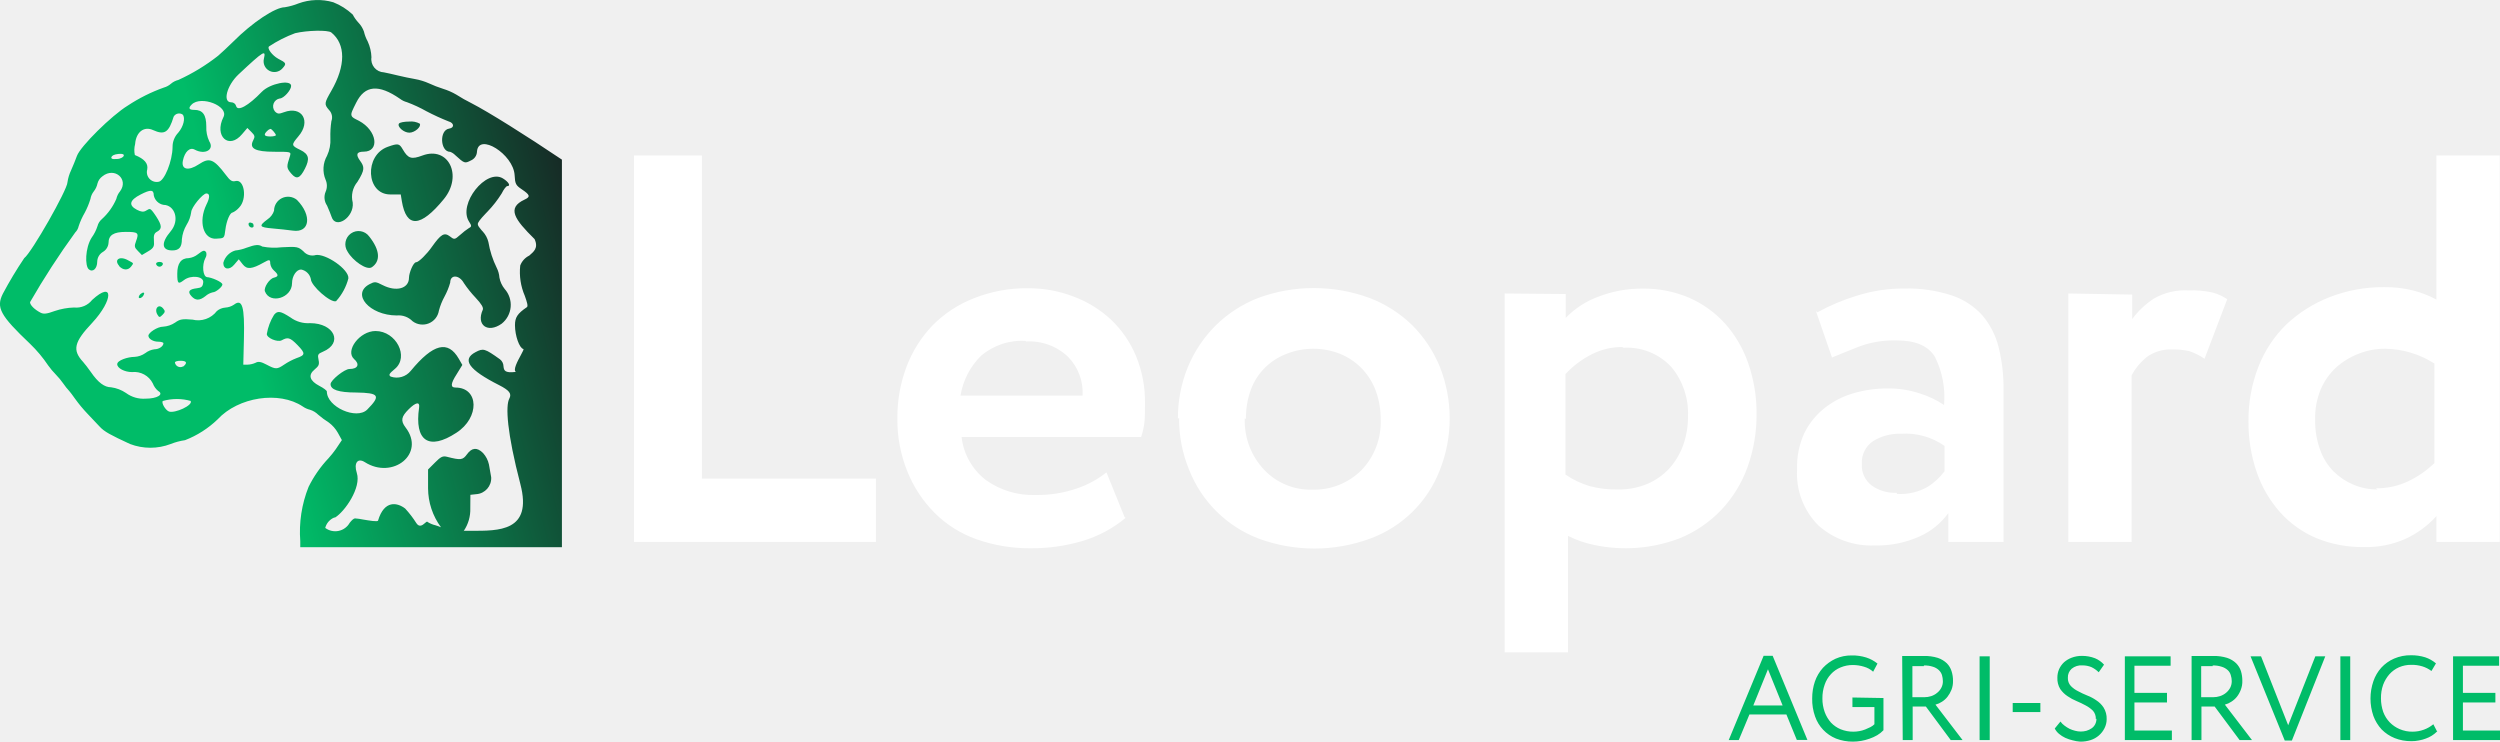
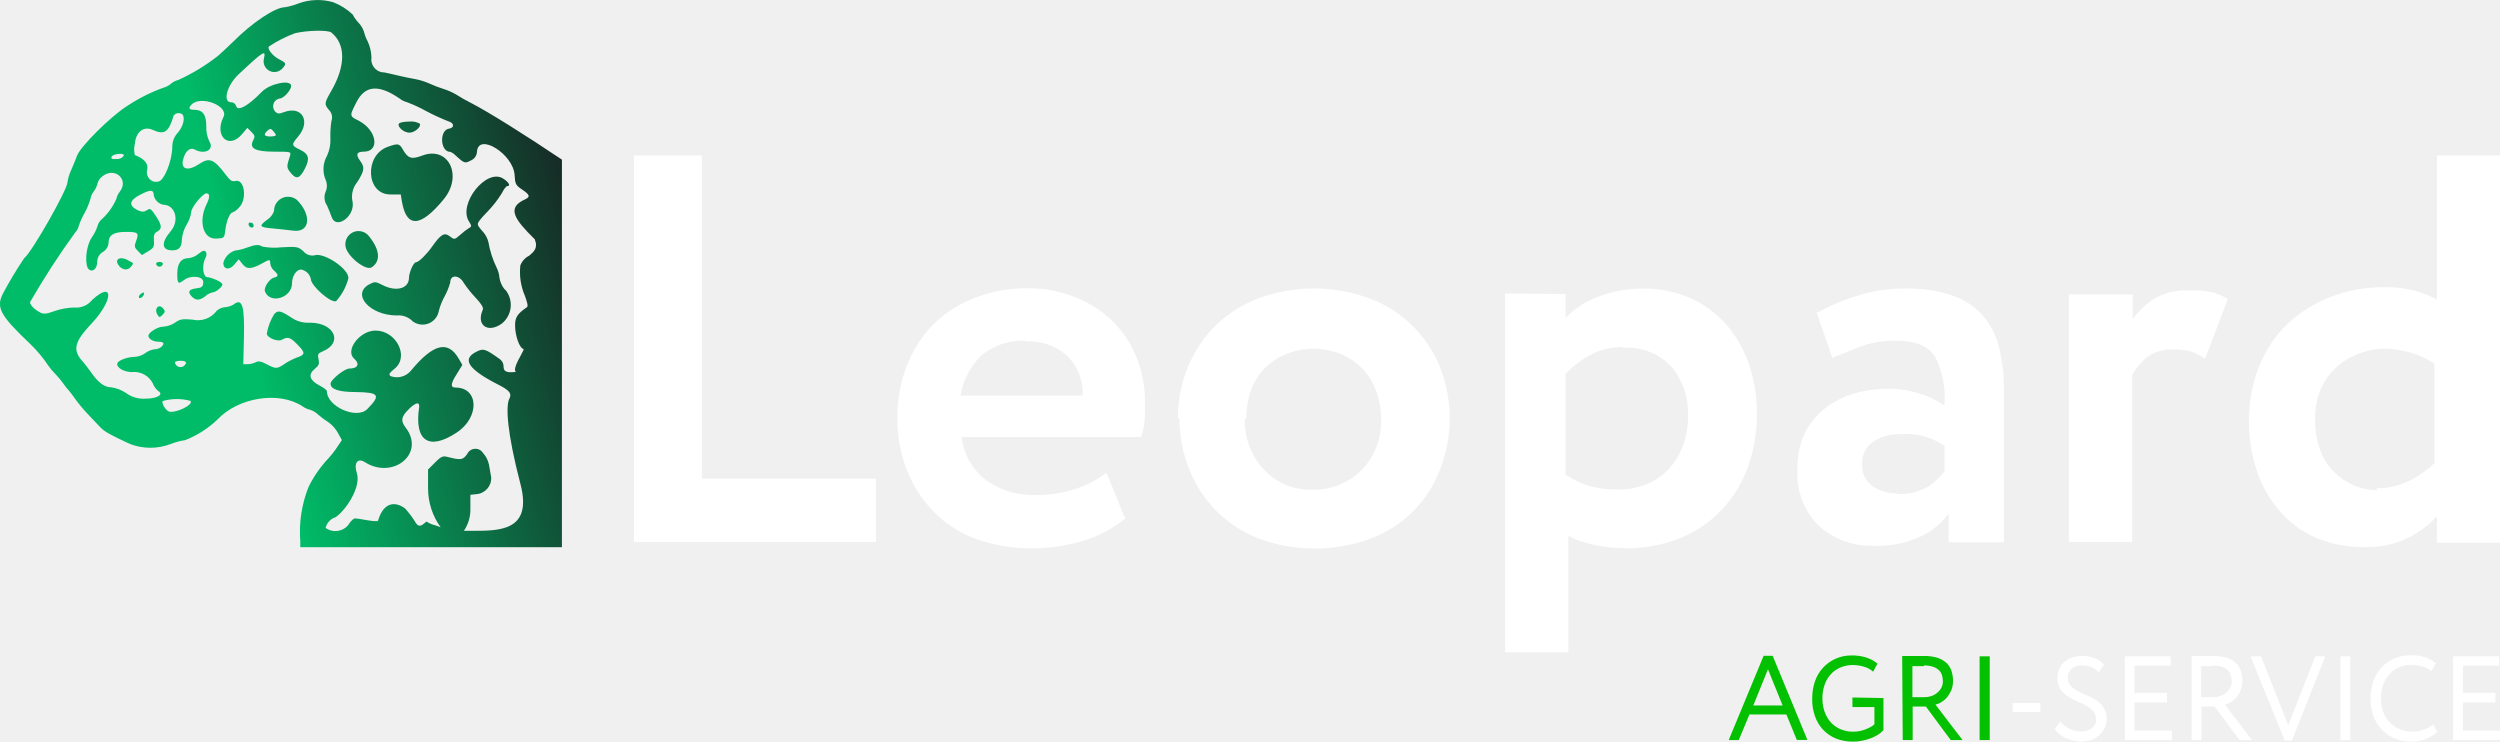
<svg xmlns="http://www.w3.org/2000/svg" viewBox="0 0 276.42 82">
  <defs>
-     <linearGradient id="a" x1="68.57" y1="25" x2="-4.26" y2="43.83" gradientUnits="userSpaceOnUse">
+     <linearGradient id="a" x1="68.57" y1="59.01" x2="-4.26" y2="40.18" gradientTransform="matrix(1 0 0 -1 0 84)" gradientUnits="userSpaceOnUse">
      <stop offset="0" stop-color="#191a1e" />
      <stop offset=".57" stop-color="#00bc68" />
    </linearGradient>
  </defs>
-   <path d="M70.1 17.19v42.73h26.75v-7H77.61V17.19zM124.34 57.17l-2-4.94a10.72 10.72 0 0 1-3.25 1.77 13.34 13.34 0 0 1-4.58.73 8.92 8.92 0 0 1-5.5-1.65 7 7 0 0 1-2.69-4.76h19.85a7.54 7.54 0 0 0 .37-1.65c.06-.55.06-1.28.06-2.13a13.17 13.17 0 0 0-1-5.19 11.78 11.78 0 0 0-2.75-4 12.45 12.45 0 0 0-4.15-2.56 13.79 13.79 0 0 0-5-.92 15.71 15.71 0 0 0-6 1.1 13.12 13.12 0 0 0-4.61 3.03 13.54 13.54 0 0 0-2.87 4.58 15.91 15.91 0 0 0-1 5.68 15.25 15.25 0 0 0 1.1 5.86 13.78 13.78 0 0 0 3 4.57 12.42 12.42 0 0 0 4.64 2.93 17.49 17.49 0 0 0 6 1 19.64 19.64 0 0 0 5.68-.79 13.57 13.57 0 0 0 4.82-2.57zm-10.93-19.41a6.19 6.19 0 0 1 4.7 1.71 5.65 5.65 0 0 1 1.59 4.27h-13.5a8 8 0 0 1 2.26-4.39 6.92 6.92 0 0 1 5-1.65zM130.37 46.19a14.63 14.63 0 0 0 1.1 5.73 13.38 13.38 0 0 0 7.69 7.63 17.85 17.85 0 0 0 12.34 0 13.06 13.06 0 0 0 7.69-7.55 15.5 15.5 0 0 0 0-11.47 14 14 0 0 0-3.05-4.58 13.76 13.76 0 0 0-4.7-3 17.85 17.85 0 0 0-12.34 0 13.89 13.89 0 0 0-4.7 3.05 14.15 14.15 0 0 0-3.06 4.58 14.82 14.82 0 0 0-1.1 5.74zm7.39.12a9.18 9.18 0 0 1 .55-3.24 6.73 6.73 0 0 1 1.58-2.44 6.92 6.92 0 0 1 2.39-1.52 8.08 8.08 0 0 1 5.86 0 7 7 0 0 1 2.38 1.58 7.14 7.14 0 0 1 1.59 2.5 9.07 9.07 0 0 1 .55 3.18 7.65 7.65 0 0 1-2.14 5.63 7.39 7.39 0 0 1-5.43 2.14 7.05 7.05 0 0 1-5.32-2.2 7.88 7.88 0 0 1-2.14-5.67zM166.37 32.45v39.68h7V59.25a11.46 11.46 0 0 0 2.87 1 16.75 16.75 0 0 0 9.47-.73 13.24 13.24 0 0 0 4.58-3.11 13.56 13.56 0 0 0 2.93-4.76 17 17 0 0 0 1-5.86 16.69 16.69 0 0 0-.92-5.62 13 13 0 0 0-2.56-4.39 11.69 11.69 0 0 0-4-2.87 12.67 12.67 0 0 0-5.13-1 13.25 13.25 0 0 0-4.95.92 9.52 9.52 0 0 0-3.54 2.32v-2.64zm13.13 6a6.69 6.69 0 0 1 5.31 2.14 8 8 0 0 1 1.83 5.41 9.41 9.41 0 0 1-.54 3.24 7.86 7.86 0 0 1-1.53 2.56 7.16 7.16 0 0 1-2.44 1.71 8.13 8.13 0 0 1-3.3.61 11.15 11.15 0 0 1-3.06-.37 9.58 9.58 0 0 1-2.68-1.28V41.36a10.26 10.26 0 0 1 2.91-2.19 7.35 7.35 0 0 1 3.36-.8zM200.79 34.41l1.77 5.12c1-.42 2.08-.85 3.18-1.28a11.14 11.14 0 0 1 4-.61c2.07 0 3.48.61 4.21 1.83a10 10 0 0 1 1 5.31 10.08 10.08 0 0 0-2.69-1.28 10.84 10.84 0 0 0-3.48-.55 13.29 13.29 0 0 0-3.91.55 9.29 9.29 0 0 0-3.17 1.65 8.1 8.1 0 0 0-2.2 2.74 8.88 8.88 0 0 0-.8 4 8.09 8.09 0 0 0 2.38 6.23 8.8 8.8 0 0 0 6.17 2.19 11.42 11.42 0 0 0 5-1 7.94 7.94 0 0 0 3.17-2.57v3.18h6.11V43.19a18.91 18.91 0 0 0-.55-4.82 8.66 8.66 0 0 0-1.83-3.54 7.87 7.87 0 0 0-3.42-2.19 15.67 15.67 0 0 0-5.13-.74 17.22 17.22 0 0 0-5.31.8 22.74 22.74 0 0 0-4.34 1.83zm8.92 20.08a4.44 4.44 0 0 1-2.75-.8 2.77 2.77 0 0 1-1.1-2.38 2.83 2.83 0 0 1 1.28-2.56 5.53 5.53 0 0 1 3.05-.79A7.47 7.47 0 0 1 215 49.3v2.81a7 7 0 0 1-1.83 1.7 6.05 6.05 0 0 1-3.42.8zM228.69 32.45v27.47h7V41.49a6.66 6.66 0 0 1 1.65-2 4.48 4.48 0 0 1 2.87-.85 7.88 7.88 0 0 1 1.84.18 6.51 6.51 0 0 1 1.7.85l2.51-6.59a5.56 5.56 0 0 0-1.59-.73 10.47 10.47 0 0 0-2.69-.24 6.86 6.86 0 0 0-3.84.91 9.32 9.32 0 0 0-2.39 2.26v-2.71zM269.39 57.05v2.87h7V17.19h-7v15.93a11.69 11.69 0 0 0-2.56-1 12.5 12.5 0 0 0-3.24-.37 16.15 16.15 0 0 0-6 1.1 14.82 14.82 0 0 0-4.77 3 13.18 13.18 0 0 0-3.11 4.7 16.1 16.1 0 0 0-1.1 6 16.79 16.79 0 0 0 .92 5.68 13 13 0 0 0 2.56 4.39 11.28 11.28 0 0 0 4 2.87 13.55 13.55 0 0 0 5.31 1 10.62 10.62 0 0 0 4.59-.92 10.73 10.73 0 0 0 3.29-2.38zm-6.53-2.93a6.78 6.78 0 0 1-2.69-.55 7 7 0 0 1-2.17-1.46 6.55 6.55 0 0 1-1.47-2.38 9.29 9.29 0 0 1-.55-3.3 8.23 8.23 0 0 1 .61-3.36 7.16 7.16 0 0 1 1.71-2.44 8 8 0 0 1 2.5-1.52 7.79 7.79 0 0 1 2.93-.55 10.3 10.3 0 0 1 5.44 1.64v11a11 11 0 0 1-2.87 2 8.1 8.1 0 0 1-3.6.79z" fill="#fff" />
-   <path d="M195 72.51l-3.86 9.32h1.11l1.18-2.83h4.09l1.15 2.81h1.17l-3.84-9.3zM193.86 78l1.62-4 1.62 4zM204.82 77.12v1.06h2.43v1.9a1.72 1.72 0 0 1-.45.32 6.29 6.29 0 0 1-.58.26 3.36 3.36 0 0 1-.64.18 3.57 3.57 0 0 1-.65.06 3.68 3.68 0 0 1-1.4-.26 3.15 3.15 0 0 1-1.08-.74 3.67 3.67 0 0 1-.69-1.15 4.3 4.3 0 0 1-.26-1.53 4.37 4.37 0 0 1 .25-1.52 3.2 3.2 0 0 1 .69-1.16 2.94 2.94 0 0 1 1.06-.74 3.43 3.43 0 0 1 1.38-.27 4.16 4.16 0 0 1 1.23.19 2.51 2.51 0 0 1 1 .55l.48-.9a3.84 3.84 0 0 0-1.24-.67 5 5 0 0 0-1.6-.23 4.25 4.25 0 0 0-1.81.37 4.55 4.55 0 0 0-1.38 1 4.47 4.47 0 0 0-.89 1.51 5.73 5.73 0 0 0-.3 1.87 5.58 5.58 0 0 0 .32 2 4.08 4.08 0 0 0 2.31 2.44 5.13 5.13 0 0 0 1.89.34 5.55 5.55 0 0 0 .89-.08 5.2 5.2 0 0 0 .92-.24 4.8 4.8 0 0 0 .86-.39 3.21 3.21 0 0 0 .69-.55v-3.56zM210.38 81.83h1.1v-3.71h1.46l2.75 3.71H217l-3-3.92a2.41 2.41 0 0 0 .72-.32 2.44 2.44 0 0 0 .61-.55 3.22 3.22 0 0 0 .44-.77 2.55 2.55 0 0 0 .17-1 3.36 3.36 0 0 0-.16-1.06 2.15 2.15 0 0 0-.52-.87 2.68 2.68 0 0 0-1-.6 4.85 4.85 0 0 0-1.54-.21h-2.4zm2.34-8.25a2.9 2.9 0 0 1 1 .14 1.63 1.63 0 0 1 .65.37 1.29 1.29 0 0 1 .35.55 2.54 2.54 0 0 1 .1.68 1.47 1.47 0 0 1-.18.74 1.73 1.73 0 0 1-.46.55 2 2 0 0 1-.65.36 2.46 2.46 0 0 1-.76.12h-1.32v-3.44h1.27zM218.88 72.57v9.26H220v-9.26zM222.54 77.73v1h3.06v-1zM231.8 79.46a1.32 1.32 0 0 1-.14.62 1.23 1.23 0 0 1-.38.44 2.08 2.08 0 0 1-.58.28 2.38 2.38 0 0 1-1.26 0 3.29 3.29 0 0 1-.6-.21 3.71 3.71 0 0 1-.56-.35 2 2 0 0 1-.46-.46l-.63.77a1.89 1.89 0 0 0 .47.59 3.11 3.11 0 0 0 .69.44 4.26 4.26 0 0 0 .83.28 4.14 4.14 0 0 0 .82.14 3.66 3.66 0 0 0 1.16-.17 2.59 2.59 0 0 0 1.53-1.31 2.2 2.2 0 0 0 .24-1 2.29 2.29 0 0 0-.34-1.29 2.69 2.69 0 0 0-.81-.8 4.63 4.63 0 0 0-1-.53 9.43 9.43 0 0 1-1-.47 2.89 2.89 0 0 1-.81-.58 1.24 1.24 0 0 1-.33-.91 1.26 1.26 0 0 1 .42-1 1.67 1.67 0 0 1 1.18-.37 2.57 2.57 0 0 1 1 .19 2.91 2.91 0 0 1 .81.57l.59-.84a2.74 2.74 0 0 0-1-.71 3.93 3.93 0 0 0-1.44-.26 3.13 3.13 0 0 0-1.14.2 2.75 2.75 0 0 0-.85.51 2.4 2.4 0 0 0-.54.76 2.29 2.29 0 0 0-.19.94 2.2 2.2 0 0 0 .32 1.26 3 3 0 0 0 .81.79 5.39 5.39 0 0 0 1 .54 11.18 11.18 0 0 1 1 .48 3.38 3.38 0 0 1 .81.59 1.3 1.3 0 0 1 .31.92zM234.94 72.57v9.26h5.2v-1.06H236v-3.1h3.6v-1.06H236v-3h4v-1.04zM242.32 81.83h1.09v-3.71h1.46l2.76 3.71H249l-3-3.92a2.36 2.36 0 0 0 .71-.32 2.48 2.48 0 0 0 .62-.55 2.89 2.89 0 0 0 .43-.77 2.55 2.55 0 0 0 .17-1 3.67 3.67 0 0 0-.15-1.06 2.18 2.18 0 0 0-.53-.87 2.6 2.6 0 0 0-1-.6 4.79 4.79 0 0 0-1.53-.21h-2.4zm2.33-8.25a2.9 2.9 0 0 1 1 .14 1.75 1.75 0 0 1 .66.37 1.18 1.18 0 0 1 .34.55 2.2 2.2 0 0 1 .11.68 1.59 1.59 0 0 1-.18.74 1.88 1.88 0 0 1-.46.55 2 2 0 0 1-.66.36 2.4 2.4 0 0 1-.75.12h-1.33v-3.44h1.27zM253.41 81.88l3.69-9.31H256l-3 7.62-3-7.62h-1.16l3.78 9.31zM258.77 72.57v9.26h1.09v-9.26zM269.49 80.93l-.44-.85a3.6 3.6 0 0 1-1.05.6 3.63 3.63 0 0 1-1.24.22 3.48 3.48 0 0 1-1.43-.28 3.36 3.36 0 0 1-1.1-.75 3.3 3.3 0 0 1-.72-1.15 4.47 4.47 0 0 1-.25-1.51 4.25 4.25 0 0 1 .24-1.5 3.84 3.84 0 0 1 .69-1.16 3.15 3.15 0 0 1 1.06-.77 3.31 3.31 0 0 1 1.34-.27 3.94 3.94 0 0 1 1.25.17 3.33 3.33 0 0 1 1 .51l.5-.84a3.57 3.57 0 0 0-1.18-.67 5.06 5.06 0 0 0-1.56-.23 4.52 4.52 0 0 0-1.89.37 4.16 4.16 0 0 0-1.41 1 4.31 4.31 0 0 0-.88 1.5 5.92 5.92 0 0 0 0 3.84 4.46 4.46 0 0 0 .92 1.5 4.26 4.26 0 0 0 1.43.95 4.92 4.92 0 0 0 1.85.34 3.83 3.83 0 0 0 .83-.08 4 4 0 0 0 .77-.21 3.28 3.28 0 0 0 1.22-.76zM271.23 72.57v9.26h5.19v-1.06h-4.1v-3.1h3.59v-1.06h-3.59v-3h4v-1.04z" fill="#00bc68" />
-   <path d="M18.05 34.12c.23.27.22.39-.08.69s-.37.31-.55 0c-.42-.66.13-1.31.63-.69zm25.1-12.62h1.16l.12.74c.5 3 2.06 2.93 4.64-.22 2.13-2.6.52-5.89-2.35-4.83-1.23.46-1.59.35-2.18-.66-.39-.68-.53-.7-1.66-.3-2.63.93-2.42 5.27.27 5.27zm2.11-6.83c.61 0 1.36-.68 1.15-1a2 2 0 0 0-1.15-.23c-.56 0-1.08.1-1.15.23-.22.33.53 1 1.15 1zM17.64 29.49a.41.41 0 0 0 .36-.26c.05-.16-.1-.27-.36-.27s-.42.11-.37.27a.42.42 0 0 0 .37.26zm12.51-4.23c.71.06 1.72.17 2.23.24 1.89.27 2.14-1.68.45-3.4a1.55 1.55 0 0 0-2.53 1.2 1.81 1.81 0 0 1-.72.95c-1 .75-.93.88.57 1.01zm-17 4.14c.44.49 1 .52 1.34.08s.29-.35-.31-.69c-.91-.53-1.63-.1-1 .61zm2.57 3a.64.64 0 0 0-.36.36c-.05.16 0 .24.18.19a.65.65 0 0 0 .36-.37c.1-.19.01-.27-.15-.21zm25.33-2.81c1.05-.66 1-1.91-.24-3.46a1.46 1.46 0 0 0-2.38 1.69c.57 1.01 2.11 2.08 2.65 1.74zm21.08-11.94V60.5H33.2v-.67a13.41 13.41 0 0 1 .92-6 13 13 0 0 1 2.21-3.17 11 11 0 0 0 .8-1l.67-1-.44-.8a3.68 3.68 0 0 0-1-1.14 9.82 9.82 0 0 1-1.18-.87 2.2 2.2 0 0 0-.89-.54 2.33 2.33 0 0 1-.82-.37c-2.61-1.74-7.12-1.05-9.41 1.43a10.86 10.86 0 0 1-3.6 2.3 6.9 6.9 0 0 0-1.58.42 6.3 6.3 0 0 1-4.51 0c-2.16-1-2.84-1.36-3.36-1.93l-1.37-1.45a15.62 15.62 0 0 1-1.34-1.62c-.28-.4-.57-.78-.63-.84a7 7 0 0 1-.67-.84 8 8 0 0 0-.83-1 8.24 8.24 0 0 1-.84-1 14.59 14.59 0 0 0-2-2.39C0 34.86-.45 34 .32 32.47a43.41 43.41 0 0 1 2.36-3.93c.81-.6 4.78-7.57 4.78-8.39a4.58 4.58 0 0 1 .4-1.32c.22-.49.51-1.21.65-1.6.39-1.06 3.83-4.46 5.61-5.55a18.52 18.52 0 0 1 4-2 2 2 0 0 0 .78-.42 2 2 0 0 1 .82-.42 21.7 21.7 0 0 0 4.39-2.67c.37-.32 1.1-1 1.64-1.53C27.92 2.46 30.44.8 31.5.8A7.12 7.12 0 0 0 33 .38a6.16 6.16 0 0 1 3.85-.13A6.77 6.77 0 0 1 39 1.61a4 4 0 0 0 .62.88 2.79 2.79 0 0 1 .62 1 4.2 4.2 0 0 0 .42 1.1 4.57 4.57 0 0 1 .41 1.74A1.45 1.45 0 0 0 42.45 8c.35.06 1 .22 1.56.35s1.36.31 1.87.39a6.68 6.68 0 0 1 1.56.48 13 13 0 0 0 1.55.6 7 7 0 0 1 1.46.64 17.48 17.48 0 0 0 1.66.94c1.89.97 6.08 3.6 10.02 6.25zm-47.22-.51c1.06.43 1.49.93 1.37 1.59a1.09 1.09 0 0 0 1.25 1.37c.65-.08 1.54-2.3 1.55-3.85a2.25 2.25 0 0 1 .63-1.58c.58-.68.81-1.63.49-2a.69.69 0 0 0-1 .23c-.53 1.74-1 2.06-2.26 1.49-1-.47-1.9.19-2 1.54a2.57 2.57 0 0 0-.03 1.21zm-2 .44c.38 0 .72-.19.77-.35s-.1-.26-.59-.21-.72.2-.77.35.06.26.55.21zm8.21 26.76a5.65 5.65 0 0 0-3.13 0c-.15.24.3 1 .69 1.16.66.23 2.69-.7 2.4-1.16zm-.85-3.82c.48-.4.37-.63-.31-.63-.34 0-.62.08-.62.19a.61.61 0 0 0 .89.44zm38.84-14.08C56.89 24.25 56 23 58 22.07c.67-.31.62-.51-.31-1.14-.66-.44-.74-.6-.79-1.57-.14-2.32-4-4.72-4.16-2.61a1.11 1.11 0 0 1-.69 1c-.66.34-.7.33-1.72-.6a1.5 1.5 0 0 0-.55-.36c-1.12 0-1.23-2.41-.12-2.57.61-.09.56-.63-.07-.8a25.72 25.72 0 0 1-2.44-1.12 15.05 15.05 0 0 0-2.15-1 2.2 2.2 0 0 1-.78-.38c-2.36-1.63-3.87-1.5-4.83.42-.42.84-.61 1.19-.52 1.44s.34.33.82.58c2 1.06 2.33 3.41.53 3.41-.79 0-.91.31-.41 1s.55 1-.29 2.34A2.57 2.57 0 0 0 39 22.4c.18 1.63-1.9 3-2.34 1.57-.06-.2-.29-.76-.5-1.24a1.6 1.6 0 0 1-.16-1.52 1.65 1.65 0 0 0 0-1.34 3 3 0 0 1 .16-2.65 4 4 0 0 0 .37-1.94 10.5 10.5 0 0 1 .11-1.88 1.17 1.17 0 0 0-.26-1.24c-.55-.64-.53-.75.25-2.11 1.61-2.79 1.6-5.17 0-6.46-.37-.29-2.66-.24-4 .08a14 14 0 0 0-2.88 1.46c-.26.2.35 1 1 1.36.92.47.95.54.48 1.07a1.19 1.19 0 0 1-2.05-1.07c.23-1 .05-.94-2.81 1.74-1.29 1.22-1.78 3.08-.81 3.08a.56.56 0 0 1 .55.42c.16.61 1.32 0 2.85-1.59.89-.91 3.23-1.38 3.23-.64 0 .47-.83 1.39-1.26 1.39a.88.88 0 0 0-.54 1.42c.29.3.45.31 1 .1 2-.75 3.05 1 1.59 2.68-.79.94-.78 1 .21 1.48s1.07 1 .53 2.07-.92 1.25-1.51.56-.51-.78-.15-1.95c.14-.47.11-.47-1.72-.47-2.15 0-2.82-.37-2.34-1.27.21-.4.18-.54-.2-.91l-.45-.45-.58.68c-1.46 1.76-3.13.23-2.06-1.89.61-1.21-2.49-2.42-3.52-1.38-.4.4-.3.59.3.59.93 0 1.32.55 1.32 1.83a3.49 3.49 0 0 0 .33 1.65c.6.92-.49 1.53-1.62.91-.54-.29-1.1.24-1.3 1.23s.61 1.16 1.76.4 1.62-.65 3 1.18c.46.62.68.76 1.05.67 1-.26 1.33 2 .41 2.93a2.18 2.18 0 0 1-.72.55c-.29 0-.68.91-.8 1.89s-.12.95-1 1c-1.45.11-2-1.9-1.1-3.76.4-.79.4-1.24 0-1.24s-1.67 1.54-1.68 2.07a3.59 3.59 0 0 1-.51 1.4 3.86 3.86 0 0 0-.52 1.58c0 .9-.31 1.25-1.06 1.25-1.18 0-1.26-.84-.19-2.1s.45-2.94-.79-2.94A1.34 1.34 0 0 1 17 21.59c0-.63-.35-.65-1.44-.09-1.24.63-1.38 1.19-.43 1.69.46.24.74.27 1 .11s.35-.2.46-.18.3.24.67.8c.65 1 .68 1.38.12 1.69-.33.17-.41.4-.36 1s0 .81-.64 1.18l-.69.41-.44-.45c-.39-.39-.42-.52-.2-1.11.34-.9.21-1-1.14-1S12 26 12 26.86a1.27 1.27 0 0 1-.63 1 1.28 1.28 0 0 0-.62 1.06c0 .78-.49 1.23-.93.86s-.41-2.35.31-3.5a4.53 4.53 0 0 0 .65-1.28 1.48 1.48 0 0 1 .47-.76A6.51 6.51 0 0 0 12.86 22a2 2 0 0 1 .41-.84c1-1.34-.6-2.74-1.94-1.67a1.42 1.42 0 0 0-.55.79 2.11 2.11 0 0 1-.41.88A1.85 1.85 0 0 0 10 22a8.47 8.47 0 0 1-.63 1.52A7.73 7.73 0 0 0 8.7 25a1.4 1.4 0 0 1-.38.7 86.59 86.59 0 0 0-5 7.71c0 .32.49.81 1.16 1.16.34.18.69.14 1.56-.18A7.35 7.35 0 0 1 8.19 34a2.24 2.24 0 0 0 2-.84c2.39-2.19 2.36 0 0 2.54-2 2.12-2.22 3-1 4.32.19.21.58.72.86 1.12.79 1.15 1.49 1.68 2.23 1.68a3.86 3.86 0 0 1 1.65.63 3.24 3.24 0 0 0 2.16.63c1.29 0 2.07-.47 1.4-.85a2 2 0 0 1-.59-.83 2.3 2.3 0 0 0-2.31-1.26c-.81 0-1.63-.43-1.63-.87s1.2-.81 1.91-.81a2.28 2.28 0 0 0 1.2-.42 2.12 2.12 0 0 1 1-.42c.52 0 1-.34 1-.67 0-.09-.26-.17-.58-.17-.56 0-1.08-.32-1.08-.66s1-1 1.62-1a2.68 2.68 0 0 0 1.33-.45c.53-.38.81-.43 1.92-.33a2.61 2.61 0 0 0 2.7-.95 1.63 1.63 0 0 1 .93-.38 1.94 1.94 0 0 0 .94-.31c.94-.73 1.21.18 1.12 3.77l-.07 2.85h.48a2.37 2.37 0 0 0 .88-.21c.3-.17.6-.12 1.22.21 1 .53 1.15.53 1.93 0a7.16 7.16 0 0 1 1.37-.72c1-.34 1-.53.13-1.43s-1.11-.9-1.77-.54c-.46.24-1.65-.26-1.64-.7a5.84 5.84 0 0 1 .8-2.12c.4-.48.7-.43 1.82.29a3.27 3.27 0 0 0 2.16.63c2.7 0 3.69 2.21 1.42 3.16-.55.23-.6.33-.48.89s0 .7-.44 1.08c-.74.61-.55 1.24.54 1.81.45.23.82.51.82.62 0 1.71 3.28 3.16 4.46 2 1.53-1.55 1.33-1.85-1.2-1.89-2 0-2.85-.32-2.85-.93 0-.43 1.54-1.67 2.08-1.67.94 0 1.19-.52.51-1.11-1-.91.63-3.09 2.38-3.09 2.28 0 3.74 2.85 2.15 4.18-.65.54-.73.68-.47.86a2 2 0 0 0 2.22-.64c2.48-3 4.11-3.41 5.31-1.33l.39.68-.65 1.06c-.64 1-.68 1.44-.12 1.44 2.62 0 2.7 3.33.11 5-3.05 2-4.66.91-4.12-2.79.1-.68-.37-.59-1.16.2s-.92 1.24-.34 2c2.25 2.91-1.42 5.8-4.5 3.84-.8-.51-1.24.1-.89 1.19.53 1.61-1.33 4.28-2.4 4.93h-.09a1.7 1.7 0 0 0-1 1.15 1.84 1.84 0 0 0 2.71-.57c.22-.26.4-.48.61-.48a6.25 6.25 0 0 1 .84.12c.73.12 1.63.28 1.68.12.69-2.31 2.14-2 3-1.33a11.18 11.18 0 0 1 1.24 1.62c.32.48.67.23.93 0s.26-.19.33-.12a2.9 2.9 0 0 0 .85.35 5.65 5.65 0 0 1 .61.22 7.3 7.3 0 0 1-1.43-4.3v-2.09l.77-.77c.62-.63.86-.75 1.3-.64 1.56.4 1.76.38 2.25-.29s1.06-.82 1.76-.12a2.77 2.77 0 0 1 .65 1.26l.25 1.42a1.77 1.77 0 0 1-1.65 1.87l-.65.07-.01 1.5a4.19 4.19 0 0 1-.71 2.47 1.14 1.14 0 0 1-.15.16l.15-.15h.81c3 0 6.81.11 5.44-5.15-1.5-5.75-1.65-8.66-1.23-9.46.3-.56 0-.92-1.13-1.5-3.36-1.7-4.16-2.83-2.59-3.65.84-.44 1-.41 2.68.79a1 1 0 0 1 .4.78c.05.43.09.78 1.37.62-.34-.21.18-1.18.55-1.86.2-.37.35-.66.28-.67-.44-.09-.93-1.47-.93-2.63 0-.86.26-1.28 1.32-2 .15-.11 0-.59-.23-1.24a6.67 6.67 0 0 1-.51-3.36 2 2 0 0 1 1-1.1c.48-.43 1.04-.82.59-1.82zM29.89 15.09c.34 0 .62-.07.62-.16s-.44-.68-.62-.68a.9.9 0 0 0-.38.26c-.4.4-.29.58.38.58zm25.33 15.6a2.85 2.85 0 0 0-.3-1.08 10.27 10.27 0 0 1-.92-2.85 2.64 2.64 0 0 0-.62-1.16l-.14-.15c-.25-.3-.4-.48-.41-.66s.24-.52.85-1.16l.23-.24a12.18 12.18 0 0 0 1.56-2c.22-.45.5-.81.61-.81.42 0 .18-.45-.47-.85-1.86-1.14-5 2.84-3.75 4.77.3.46.3.56 0 .71a7 7 0 0 0-.92.71c-.39.34-.56.49-.72.48s-.25-.1-.47-.26c-.63-.48-1-.25-2 1.16-.52.75-1.45 1.7-1.75 1.7s-.78 1.19-.78 1.71c0 1.2-1.41 1.59-2.92.81-.76-.39-.87-.4-1.44-.1-2.06 1.08 0 3.45 3 3.46a2.16 2.16 0 0 1 1.76.64 1.83 1.83 0 0 0 2.91-1.18 6.85 6.85 0 0 1 .62-1.55 7.49 7.49 0 0 0 .63-1.55c0-.91 1-.87 1.51.06a12.25 12.25 0 0 0 1.29 1.61c.65.69.9 1.11.8 1.34-.76 1.68.54 2.64 2.09 1.54a2.65 2.65 0 0 0 .33-3.84 2.78 2.78 0 0 1-.58-1.26zM28 25.11c.06-.06.05-.21 0-.34s-.52-.29-.52 0 .32.49.52.34zm6.92 3.09a1.31 1.31 0 0 1-1.37-.41c-.57-.51-.7-.54-2.4-.45a6.8 6.8 0 0 1-2.15-.08c-.39-.25-.77-.22-1.74.13a4.83 4.83 0 0 1-1.26.31 1.93 1.93 0 0 0-1.31 1.37c0 .72.66.84 1.19.21l.52-.61.44.56c.47.59 1 .54 2.35-.22.6-.34.69-.33.69.13a1.28 1.28 0 0 0 .41.77c.52.47.53.66 0 .79s-1.14 1.11-1 1.51c.55 1.47 3 .74 3-.9 0-.78.48-1.51 1-1.51a1.36 1.36 0 0 1 1.08 1.05c0 .74 2.2 2.68 2.79 2.45a5.94 5.94 0 0 0 1.36-2.52c.09-.99-2.52-2.78-3.65-2.58zm-12 2.44c-.49 0-.62-1.34-.21-2.11a.78.78 0 0 0 .09-.62c-.18-.29-.34-.25-.93.21a2 2 0 0 1-1 .42c-.85 0-1.27.58-1.27 1.72s.11 1.19.74.71c.78-.6 2.21-.42 2.13.25-.05.47-.18.59-.69.65-.88.1-1.07.37-.62.87s.89.53 1.56 0a1.84 1.84 0 0 1 .81-.42c.33 0 1.06-.6 1.06-.87s-1.25-.81-1.75-.81z" fill="url(#a)" />
+   <path d="M70.1 17.19v42.73h26.75v-7H77.61V17.19zm54.24 40l-2-4.94a10.81 10.81 0 01-3.25 1.75 13.2 13.2 0 01-4.58.73 8.92 8.92 0 01-5.5-1.65 7 7 0 01-2.69-4.76h19.85a7.73 7.73 0 00.37-1.65c.06-.55.06-1.28.06-2.13a13.18 13.18 0 00-1-5.19 11.87 11.87 0 00-2.75-4 12.38 12.38 0 00-4.15-2.56 13.8 13.8 0 00-5-.92 15.61 15.61 0 00-6 1.1 13 13 0 00-4.61 3 13.68 13.68 0 00-2.87 4.58 15.74 15.74 0 00-1 5.68 15.25 15.25 0 001.1 5.86 13.64 13.64 0 003 4.57 12.42 12.42 0 004.68 2.96 17.54 17.54 0 006 1 19.48 19.48 0 005.68-.79 13.7 13.7 0 004.82-2.57zm-10.93-19.43a6.16 6.16 0 014.7 1.71 5.65 5.65 0 011.59 4.27h-13.5a8 8 0 012.26-4.39 6.9 6.9 0 015-1.65zm17 8.43a14.65 14.65 0 001.1 5.73 13.41 13.41 0 007.69 7.63 17.82 17.82 0 0012.34 0 13.05 13.05 0 007.65-7.55 15.47 15.47 0 000-11.47 13.44 13.44 0 00-7.75-7.53 17.82 17.82 0 00-12.34 0 13.81 13.81 0 00-4.7 3 14.16 14.16 0 00-3.06 4.58 14.84 14.84 0 00-1.1 5.74zm7.39.12a9.2 9.2 0 01.55-3.24 6.67 6.67 0 011.58-2.44 6.91 6.91 0 012.39-1.52 8.11 8.11 0 015.86 0 7.18 7.18 0 012.38 1.58 7.07 7.07 0 011.59 2.5 9.1 9.1 0 01.55 3.18 7.66 7.66 0 01-2.18 5.63 7.39 7.39 0 01-5.43 2.14 7 7 0 01-5.32-2.2 7.89 7.89 0 01-2.14-5.67zm28.61-13.86v39.68h7V59.25a11.24 11.24 0 002.87 1 16.73 16.73 0 009.47-.73 13.16 13.16 0 004.58-3.11 13.64 13.64 0 002.93-4.76 17.19 17.19 0 001-5.86 16.56 16.56 0 00-.92-5.62 13.1 13.1 0 00-2.56-4.39 11.64 11.64 0 00-4-2.87 12.55 12.55 0 00-5.13-1 13.33 13.33 0 00-5 .92 9.52 9.52 0 00-3.54 2.32v-2.64zm13.13 6a6.7 6.7 0 015.31 2.14 8 8 0 011.79 5.41 9.42 9.42 0 01-.54 3.24 7.86 7.86 0 01-1.53 2.56 7.19 7.19 0 01-2.44 1.71 8.13 8.13 0 01-3.3.61 11.3 11.3 0 01-3.06-.37 9.58 9.58 0 01-2.68-1.28V41.36a10.22 10.22 0 012.91-2.19 7.39 7.39 0 013.36-.8zm21.29-4l1.77 5.12c1-.42 2.08-.85 3.18-1.28a11.09 11.09 0 014-.61c2.07 0 3.48.61 4.21 1.83a10 10 0 011 5.31 9.93 9.93 0 00-2.69-1.28 10.83 10.83 0 00-3.48-.55 13.29 13.29 0 00-3.91.55 9.33 9.33 0 00-3.17 1.65 8.13 8.13 0 00-2.2 2.74 8.87 8.87 0 00-.8 4 8.1 8.1 0 002.38 6.23 8.79 8.79 0 006.17 2.19 11.33 11.33 0 005-1 8 8 0 003.17-2.57v3.18h6.11V43.19a19.12 19.12 0 00-.55-4.82 8.63 8.63 0 00-1.83-3.54 7.87 7.87 0 00-3.42-2.19 15.67 15.67 0 00-5.13-.74 17.4 17.4 0 00-5.31.8 22.68 22.68 0 00-4.33 1.83zm8.92 20.08a4.48 4.48 0 01-2.75-.8 2.77 2.77 0 01-1.1-2.38 2.83 2.83 0 011.28-2.56 5.55 5.55 0 013.05-.79 7.43 7.43 0 014.77 1.3v2.81a6.9 6.9 0 01-1.83 1.7 6 6 0 01-3.42.8zm19-22v27.39h7V41.49a6.5 6.5 0 011.65-2 4.52 4.52 0 012.87-.85 8.09 8.09 0 011.84.18 6.6 6.6 0 011.7.85l2.51-6.59a5.47 5.47 0 00-1.59-.73 10.14 10.14 0 00-2.69-.24 6.88 6.88 0 00-3.84.91 9.51 9.51 0 00-2.39 2.26v-2.71zm40.7 24.6V60h7V17.19h-7v15.93a11.73 11.73 0 00-2.56-1 12.64 12.64 0 00-3.24-.37 16.2 16.2 0 00-6 1.1 14.76 14.76 0 00-4.77 3 13.27 13.27 0 00-3.11 4.7 16 16 0 00-1.1 6 16.91 16.91 0 00.92 5.68 13.1 13.1 0 002.56 4.39 11.29 11.29 0 004 2.87 13.41 13.41 0 005.31 1 10.28 10.28 0 007.88-3.3zm-6.53-2.93a6.92 6.92 0 01-2.69-.55 7.09 7.09 0 01-2.23-1.54 6.47 6.47 0 01-1.47-2.38 9.3 9.3 0 01-.55-3.3 8.24 8.24 0 01.61-3.36 7.19 7.19 0 011.71-2.44 7.92 7.92 0 012.5-1.52 7.74 7.74 0 012.93-.55 10.29 10.29 0 015.44 1.64v11a10.8 10.8 0 01-2.87 2 8 8 0 01-3.6.79z" fill="#fff" />
+   <path d="M196 72.51h-1l-3.86 9.32h1.11l1.18-2.83h4.09l1.15 2.81h1.17zM193.86 78l1.62-4 1.62 4zM204.82 77.12v1.06h2.43v1.9a1.6 1.6 0 01-.45.32 6 6 0 01-.58.26 3.58 3.58 0 01-.64.18 3.49 3.49 0 01-.65.06 3.55 3.55 0 01-1.4-.26 3.11 3.11 0 01-1.08-.74 3.75 3.75 0 01-.69-1.15 4.21 4.21 0 01-.26-1.53 4.37 4.37 0 01.25-1.52 3.12 3.12 0 01.69-1.16 2.91 2.91 0 011.06-.74 3.46 3.46 0 011.38-.27 4.27 4.27 0 011.23.19 2.46 2.46 0 011 .55l.48-.9a3.74 3.74 0 00-1.24-.67 5.12 5.12 0 00-1.6-.23 4.35 4.35 0 00-1.81.37 4.23 4.23 0 00-2.27 2.51 5.9 5.9 0 00-.3 1.87 5.45 5.45 0 00.32 2 4.07 4.07 0 002.31 2.44 5.06 5.06 0 001.89.34 5.26 5.26 0 00.89-.08 5 5 0 00.92-.24 4.45 4.45 0 00.86-.39 3.34 3.34 0 00.69-.55v-3.56zM214 77.91a2.33 2.33 0 00.72-.32 2.46 2.46 0 00.61-.55 3.27 3.27 0 00.44-.77 2.63 2.63 0 00.17-1 3.45 3.45 0 00-.16-1.06 2.09 2.09 0 00-.52-.87 2.7 2.7 0 00-1-.6 5 5 0 00-1.54-.21h-2.4l.06 9.3h1.1v-3.71h1.46l2.75 3.71H217zm-1.23-.82h-1.32v-3.44h1.27v-.07a3.06 3.06 0 011 .14 1.69 1.69 0 01.65.37 1.33 1.33 0 01.35.55 2.6 2.6 0 01.1.68 1.47 1.47 0 01-.18.74 1.73 1.73 0 01-.46.55 2 2 0 01-.65.36 2.46 2.46 0 01-.76.12zM218.88 72.57H220v9.26h-1.12z" fill="#03c000" />
+   <path fill="#fff" d="M222.54 77.73h3.06v1h-3.06zM231.8 79.46a1.34 1.34 0 01-.14.62 1.24 1.24 0 01-.38.44 2.07 2.07 0 01-.58.28 2.45 2.45 0 01-1.26 0 3 3 0 01-.6-.21 4 4 0 01-.56-.35 2 2 0 01-.46-.46l-.63.77a2 2 0 00.47.59 3.11 3.11 0 00.69.44 4.06 4.06 0 00.83.28 4.54 4.54 0 00.82.14 3.55 3.55 0 001.16-.17 2.55 2.55 0 001.53-1.31 2.17 2.17 0 00.24-1 2.27 2.27 0 00-.34-1.29 2.81 2.81 0 00-.81-.8 4.79 4.79 0 00-1-.53 9.11 9.11 0 01-1-.47 2.73 2.73 0 01-.81-.58 1.23 1.23 0 01-.33-.91 1.26 1.26 0 01.42-1 1.67 1.67 0 011.18-.37 2.65 2.65 0 011 .19 3 3 0 01.81.57l.59-.84a2.82 2.82 0 00-1-.71 4 4 0 00-1.44-.26 3.15 3.15 0 00-1.14.2 2.83 2.83 0 00-.85.51 2.4 2.4 0 00-.54.76 2.36 2.36 0 00-.19.94 2.24 2.24 0 00.32 1.26 3 3 0 00.81.79 5.36 5.36 0 001 .54 10.16 10.16 0 011 .48 3.37 3.37 0 01.81.59 1.29 1.29 0 01.31.92zM234.94 72.57v9.26h5.2v-1.06H236v-3.1h3.6v-1.06H236v-3h4v-1.04h-5.06zM246 77.91a2.39 2.39 0 00.71-.32 2.34 2.34 0 00.62-.55 2.77 2.77 0 00.43-.77 2.63 2.63 0 00.17-1 3.77 3.77 0 00-.15-1.06 2.22 2.22 0 00-.53-.87 2.62 2.62 0 00-1-.6 5 5 0 00-1.53-.21h-2.4v9.3h1.09v-3.71h1.46l2.76 3.71H249zm-1.29-.82h-1.33v-3.44h1.27v-.07a3.06 3.06 0 011 .14 1.73 1.73 0 01.66.37 1.22 1.22 0 01.34.55 2.25 2.25 0 01.11.68 1.59 1.59 0 01-.18.74 1.88 1.88 0 01-.46.55 2.12 2.12 0 01-.66.36 2.4 2.4 0 01-.75.12zM253.41 81.88l3.69-9.31H256l-3 7.62-3-7.62h-1.16l3.78 9.31h.79zM258.77 72.57h1.09v9.26h-1.09zM269.49 80.93l-.44-.85a3.67 3.67 0 01-3.72.54 3.28 3.28 0 01-1.82-1.9 4.6 4.6 0 01-.25-1.51 4.25 4.25 0 01.24-1.5 3.8 3.8 0 01.69-1.16 3.21 3.21 0 011.06-.77 3.41 3.41 0 011.34-.27 4.06 4.06 0 011.25.17 3.16 3.16 0 011 .51l.5-.84a3.64 3.64 0 00-1.18-.67 4.84 4.84 0 00-1.56-.23 4.55 4.55 0 00-1.89.37 4.13 4.13 0 00-1.41 1 4.46 4.46 0 00-.88 1.5 5.88 5.88 0 000 3.84 4.37 4.37 0 00.92 1.5 4.31 4.31 0 001.43 1 4.89 4.89 0 001.85.34 3.83 3.83 0 00.83-.08 3.52 3.52 0 00.77-.21 3.3 3.3 0 001.22-.76zM271.23 72.57v9.26h5.19v-1.06h-4.1v-3.1h3.59v-1.06h-3.59v-3h4v-1.04h-5.09z" />
+   <path d="M18.05 34.12c.23.27.22.39-.08.69s-.37.31-.55 0c-.42-.66.13-1.31.63-.69zm25.1-12.62h1.16l.12.74c.5 3 2.06 2.93 4.64-.22 2.13-2.6.52-5.89-2.35-4.83-1.23.46-1.59.35-2.18-.66-.39-.68-.53-.7-1.66-.3-2.63.93-2.42 5.27.27 5.27zm2.11-6.83c.61 0 1.36-.68 1.15-1a2 2 0 00-1.15-.23c-.56 0-1.08.1-1.15.23-.22.33.53 1 1.15 1zM17.64 29.49a.41.41 0 00.36-.26c.05-.16-.1-.27-.36-.27s-.42.11-.37.27a.43.43 0 00.37.26zm12.51-4.23c.71.06 1.72.17 2.23.24 1.89.27 2.14-1.68.45-3.4a1.55 1.55 0 00-2.18.22 1.53 1.53 0 00-.35 1 1.84 1.84 0 01-.72.95c-1 .73-.93.86.57.99zm-17 4.14c.44.49 1 .52 1.34.08s.29-.35-.31-.69c-.91-.53-1.63-.1-1 .61zm2.57 3a.7.7 0 00-.36.36c0 .16 0 .24.18.19a.63.63 0 00.36-.37c.1-.19 0-.27-.15-.21zm25.33-2.81c1.05-.66 1-1.91-.24-3.46a1.46 1.46 0 00-2.38 1.69c.57 1 2.11 2.08 2.65 1.74zm21.08-11.94V60.5H33.2v-.67a13.37 13.37 0 01.92-6 12.89 12.89 0 012.21-3.17 11 11 0 00.8-1l.67-1-.44-.8a3.65 3.65 0 00-1-1.14 10 10 0 01-1.18-.87 2.2 2.2 0 00-.89-.54 2.33 2.33 0 01-.82-.37c-2.61-1.74-7.12-1-9.41 1.43a10.85 10.85 0 01-3.6 2.3 7.23 7.23 0 00-1.58.42 6.26 6.26 0 01-4.51 0c-2.16-1-2.84-1.36-3.36-1.93l-1.37-1.45a16 16 0 01-1.34-1.62c-.28-.4-.57-.78-.63-.84a6.86 6.86 0 01-.67-.84 8 8 0 00-.83-1 7.29 7.29 0 01-.84-1 14.33 14.33 0 00-2-2.39C0 34.86-.45 34 .32 32.47a43.48 43.48 0 012.36-3.93c.81-.6 4.78-7.57 4.78-8.39a4.69 4.69 0 01.4-1.32c.22-.49.51-1.21.65-1.6.39-1.06 3.83-4.46 5.61-5.55a18.25 18.25 0 014-2 2 2 0 00.78-.42 2 2 0 01.82-.42 21.64 21.64 0 004.39-2.67c.37-.32 1.1-1 1.64-1.53C27.92 2.46 30.44.8 31.5.8A7.12 7.12 0 0033 .38a6.18 6.18 0 013.85-.13A6.54 6.54 0 0139 1.61a3.88 3.88 0 00.62.88 2.75 2.75 0 01.62 1 4.46 4.46 0 00.42 1.1 4.57 4.57 0 01.41 1.74A1.45 1.45 0 0042.28 8h.17c.35.06 1 .22 1.56.35s1.36.31 1.87.39a7 7 0 011.56.48 13.8 13.8 0 001.55.6 7 7 0 011.46.64 18.12 18.12 0 001.66.94c1.89.97 6.08 3.6 10.02 6.25zm-47.22-.51c1.06.43 1.49.93 1.37 1.59a1.09 1.09 0 00.72 1.35 1.2 1.2 0 00.5 0c.65-.08 1.54-2.3 1.55-3.85a2.26 2.26 0 01.63-1.58c.58-.68.81-1.63.49-2a.69.69 0 00-1 .17.21.21 0 000 .06c-.53 1.74-1 2.06-2.26 1.49-1-.47-1.9.19-2 1.54a2.48 2.48 0 000 1.23zm-2 .44a.87.87 0 00.77-.35c.05-.16-.1-.26-.59-.21s-.72.2-.77.35.06.26.55.21zm8.21 26.76a5.74 5.74 0 00-3.13 0c-.15.24.3 1 .69 1.16.66.23 2.69-.7 2.4-1.16zm-.85-3.82c.48-.4.37-.63-.31-.63-.34 0-.62.08-.62.19a.62.62 0 00.89.44zm38.84-14.08C56.89 24.25 56 23 58 22.07c.67-.31.62-.51-.31-1.14-.66-.44-.74-.6-.79-1.57-.14-2.32-4-4.72-4.16-2.61a1.11 1.11 0 01-.69 1c-.66.34-.7.33-1.72-.6a1.46 1.46 0 00-.55-.36c-1.12 0-1.23-2.41-.12-2.57.61-.09.56-.63-.07-.8a24.42 24.42 0 01-2.44-1.12 15.53 15.53 0 00-2.15-1 2.1 2.1 0 01-.78-.38c-2.36-1.63-3.87-1.5-4.83.42-.42.84-.61 1.19-.52 1.44s.34.33.82.58c2 1.06 2.33 3.41.53 3.41-.79 0-.91.31-.41 1s.55 1-.29 2.34A2.56 2.56 0 0039 22.4c.18 1.63-1.9 3-2.34 1.57-.06-.2-.29-.76-.5-1.24a1.59 1.59 0 01-.16-1.52 1.65 1.65 0 000-1.34 3 3 0 01.16-2.65 4.05 4.05 0 00.37-1.94 10.73 10.73 0 01.11-1.88 1.18 1.18 0 00-.26-1.24c-.55-.64-.53-.75.25-2.11 1.61-2.79 1.6-5.17 0-6.46-.37-.29-2.66-.24-4 .08a13.68 13.68 0 00-2.88 1.46c-.26.2.35 1 1 1.36.92.47.95.54.48 1.07a1.19 1.19 0 01-2.05-1.07c.23-1 .05-.94-2.81 1.74-1.29 1.22-1.78 3.08-.81 3.08a.56.56 0 01.55.42c.16.61 1.32 0 2.85-1.59.89-.91 3.23-1.38 3.23-.64 0 .47-.83 1.39-1.26 1.39a.87.87 0 00-.72 1 .89.89 0 00.18.41c.29.3.45.31 1 .1 2-.75 3 1 1.59 2.68-.79.94-.78 1 .21 1.48s1.07 1 .53 2.07-.92 1.25-1.51.56-.51-.78-.15-1.95c.14-.47.11-.47-1.72-.47-2.15 0-2.82-.37-2.34-1.27.21-.4.18-.54-.2-.91l-.45-.45-.58.68c-1.46 1.76-3.13.23-2.06-1.89.61-1.21-2.49-2.42-3.52-1.38-.4.4-.3.59.3.59.93 0 1.32.55 1.32 1.83a3.46 3.46 0 00.33 1.65c.6.92-.49 1.53-1.62.91-.54-.29-1.1.24-1.3 1.23s.61 1.16 1.76.4 1.62-.65 3 1.18c.46.62.68.76 1.05.67 1-.26 1.33 2 .41 2.93a2.16 2.16 0 01-.72.55c-.29 0-.68.91-.8 1.89s-.12.95-1 1c-1.45.11-2-1.9-1.1-3.76.4-.79.4-1.24 0-1.24s-1.67 1.54-1.68 2.07a3.53 3.53 0 01-.51 1.4 3.83 3.83 0 00-.52 1.58c0 .9-.31 1.25-1.06 1.25-1.18 0-1.26-.84-.19-2.1s.45-2.94-.79-2.94A1.34 1.34 0 0117 21.59c0-.63-.35-.65-1.44-.09-1.24.63-1.38 1.19-.43 1.69.46.24.74.27 1 .11s.35-.2.46-.18.3.24.67.8c.65 1 .68 1.38.12 1.69-.33.17-.41.4-.36 1s0 .81-.64 1.18l-.69.41-.44-.45c-.39-.39-.42-.52-.2-1.11.34-.9.21-1-1.14-1S12 26 12 26.86a1.26 1.26 0 01-.63 1 1.27 1.27 0 00-.62 1.06c0 .78-.49 1.23-.93.86s-.41-2.35.31-3.5a4.68 4.68 0 00.65-1.28 1.45 1.45 0 01.47-.76A6.51 6.51 0 0012.86 22a2 2 0 01.41-.84c1-1.34-.6-2.74-1.94-1.67a1.43 1.43 0 00-.55.79 2.22 2.22 0 01-.41.88A1.83 1.83 0 0010 22a8.4 8.4 0 01-.63 1.52A7.9 7.9 0 008.7 25a1.42 1.42 0 01-.38.7 86.81 86.81 0 00-5 7.71c0 .32.49.81 1.16 1.16.34.18.69.14 1.56-.18A7.16 7.16 0 018.19 34a2.24 2.24 0 002-.84c2.39-2.19 2.36 0 0 2.54-2 2.12-2.22 3-1 4.32.19.21.58.72.86 1.12.79 1.15 1.49 1.68 2.23 1.68a3.91 3.91 0 011.65.63 3.27 3.27 0 002.16.63c1.29 0 2.07-.47 1.4-.85a2 2 0 01-.59-.83 2.3 2.3 0 00-2.31-1.26c-.81 0-1.63-.43-1.63-.87s1.2-.81 1.91-.81a2.26 2.26 0 001.2-.42 2.17 2.17 0 011-.42c.52 0 1-.34 1-.67 0-.09-.26-.17-.58-.17-.56 0-1.08-.32-1.08-.66s1-1 1.62-1a2.65 2.65 0 001.33-.45c.53-.38.81-.43 1.92-.33a2.6 2.6 0 002.7-1 1.67 1.67 0 01.93-.38 2 2 0 00.94-.31c.94-.73 1.21.18 1.12 3.77l-.07 2.85h.48a2.27 2.27 0 00.88-.21c.3-.17.6-.12 1.22.21 1 .53 1.15.53 1.93 0a7.16 7.16 0 011.37-.72c1-.34 1-.53.13-1.43s-1.11-.9-1.77-.54c-.46.24-1.65-.26-1.64-.7a6 6 0 01.8-2.12c.4-.48.7-.43 1.82.29a3.27 3.27 0 002.16.63c2.7 0 3.69 2.21 1.42 3.16-.55.23-.6.33-.48.89s0 .7-.44 1.08c-.74.61-.55 1.24.54 1.81.45.23.82.51.82.62 0 1.71 3.28 3.16 4.46 2 1.53-1.55 1.33-1.85-1.2-1.89-2 0-2.85-.32-2.85-.93 0-.43 1.54-1.67 2.08-1.67.94 0 1.19-.52.51-1.11-1-.91.63-3.09 2.38-3.09 2.28 0 3.74 2.85 2.15 4.18-.65.54-.73.68-.47.86a2 2 0 002.22-.59c2.48-3 4.11-3.41 5.31-1.33l.39.68-.65 1.06c-.64 1-.68 1.44-.12 1.44 2.62 0 2.7 3.33.11 5-3.05 2-4.66.91-4.12-2.79.1-.68-.37-.59-1.16.2s-.92 1.24-.34 2c2.25 2.91-1.42 5.8-4.5 3.84-.8-.51-1.24.1-.89 1.19.53 1.61-1.33 4.28-2.4 4.93H37a1.67 1.67 0 00-1 1.15 1.84 1.84 0 002.54-.37 1.37 1.37 0 00.13-.2c.22-.26.4-.48.61-.48a6.07 6.07 0 01.84.12c.73.12 1.63.28 1.68.12.69-2.31 2.14-2 3-1.33a10.86 10.86 0 011.2 1.62c.32.48.67.23.93 0s.26-.19.33-.12a2.88 2.88 0 00.85.35 6.32 6.32 0 01.61.22 7.32 7.32 0 01-1.39-4.3v-2.09l.77-.77c.62-.63.86-.75 1.3-.64 1.56.4 1.76.38 2.25-.29a1 1 0 011.76-.12 2.77 2.77 0 01.65 1.26l.25 1.42a1.77 1.77 0 01-1.65 1.87l-.65.07v1.5a4.17 4.17 0 01-.71 2.47.75.75 0 01-.15.16l.15-.15h.81c3 0 6.81.11 5.44-5.15-1.5-5.75-1.65-8.66-1.23-9.46.3-.56 0-.92-1.13-1.5-3.36-1.7-4.16-2.83-2.59-3.65.84-.44 1-.41 2.68.79a1 1 0 01.4.78c0 .43.09.78 1.37.62-.34-.21.18-1.18.55-1.86.2-.37.35-.66.28-.67-.44-.09-.93-1.47-.93-2.63 0-.86.26-1.28 1.32-2 .15-.11 0-.59-.23-1.24a6.67 6.67 0 01-.51-3.36 2 2 0 011-1.1c.48-.43 1-.82.59-1.82zM29.89 15.09c.34 0 .62-.07.62-.16s-.44-.68-.62-.68a.84.84 0 00-.38.26c-.4.4-.29.58.38.58zm25.33 15.6a2.9 2.9 0 00-.3-1.08 10.56 10.56 0 01-.92-2.85 2.73 2.73 0 00-.62-1.16l-.14-.15c-.25-.3-.4-.48-.41-.66s.24-.52.85-1.16l.23-.24a12.08 12.08 0 001.56-2c.22-.45.5-.81.61-.81.42 0 .18-.45-.47-.85-1.86-1.14-5 2.84-3.75 4.77.3.46.3.56 0 .71a7 7 0 00-.92.71c-.39.34-.56.49-.72.48s-.25-.1-.47-.26c-.63-.48-1-.25-2 1.16-.52.75-1.45 1.7-1.75 1.7s-.78 1.19-.78 1.71c0 1.2-1.41 1.59-2.92.81-.76-.39-.87-.4-1.44-.1-2.06 1.08 0 3.45 3 3.46a2.15 2.15 0 011.76.64 1.82 1.82 0 002.56-.36 1.88 1.88 0 00.35-.82 6.7 6.7 0 01.62-1.55 7.2 7.2 0 00.63-1.55c0-.91 1-.87 1.51.06a12.47 12.47 0 001.29 1.61c.65.69.9 1.11.8 1.34-.76 1.68.54 2.64 2.09 1.54a2.64 2.64 0 00.43-3.72l-.1-.07a2.7 2.7 0 01-.58-1.31zM28 25.11c.06-.06.05-.21 0-.34s-.52-.29-.52 0 .32.49.52.34zm6.92 3.09a1.3 1.3 0 01-1.37-.41c-.57-.51-.7-.54-2.4-.45a6.75 6.75 0 01-2.15-.08c-.39-.25-.77-.22-1.74.13a5 5 0 01-1.26.31 1.94 1.94 0 00-1.31 1.37c0 .72.66.84 1.19.21l.52-.61.44.56c.47.59 1 .54 2.35-.22.6-.34.69-.33.69.13a1.27 1.27 0 00.41.77c.52.47.53.66 0 .79s-1.14 1.11-1 1.51c.55 1.47 3 .74 3-.9 0-.78.48-1.51 1-1.51a1.36 1.36 0 011.08 1.05c0 .74 2.2 2.68 2.79 2.45a6 6 0 001.36-2.52c.09-1-2.52-2.78-3.65-2.58zm-12 2.44c-.49 0-.62-1.34-.21-2.11a.76.76 0 00.09-.62c-.18-.29-.34-.25-.93.21a2 2 0 01-1 .42c-.85 0-1.27.58-1.27 1.72s.11 1.19.74.71c.78-.6 2.21-.42 2.13.25 0 .47-.18.59-.69.65-.88.1-1.07.37-.62.87s.89.53 1.56 0a1.8 1.8 0 01.81-.42c.33 0 1.06-.6 1.06-.87s-1.25-.81-1.75-.81z" fill="url(#a)" />
</svg>
